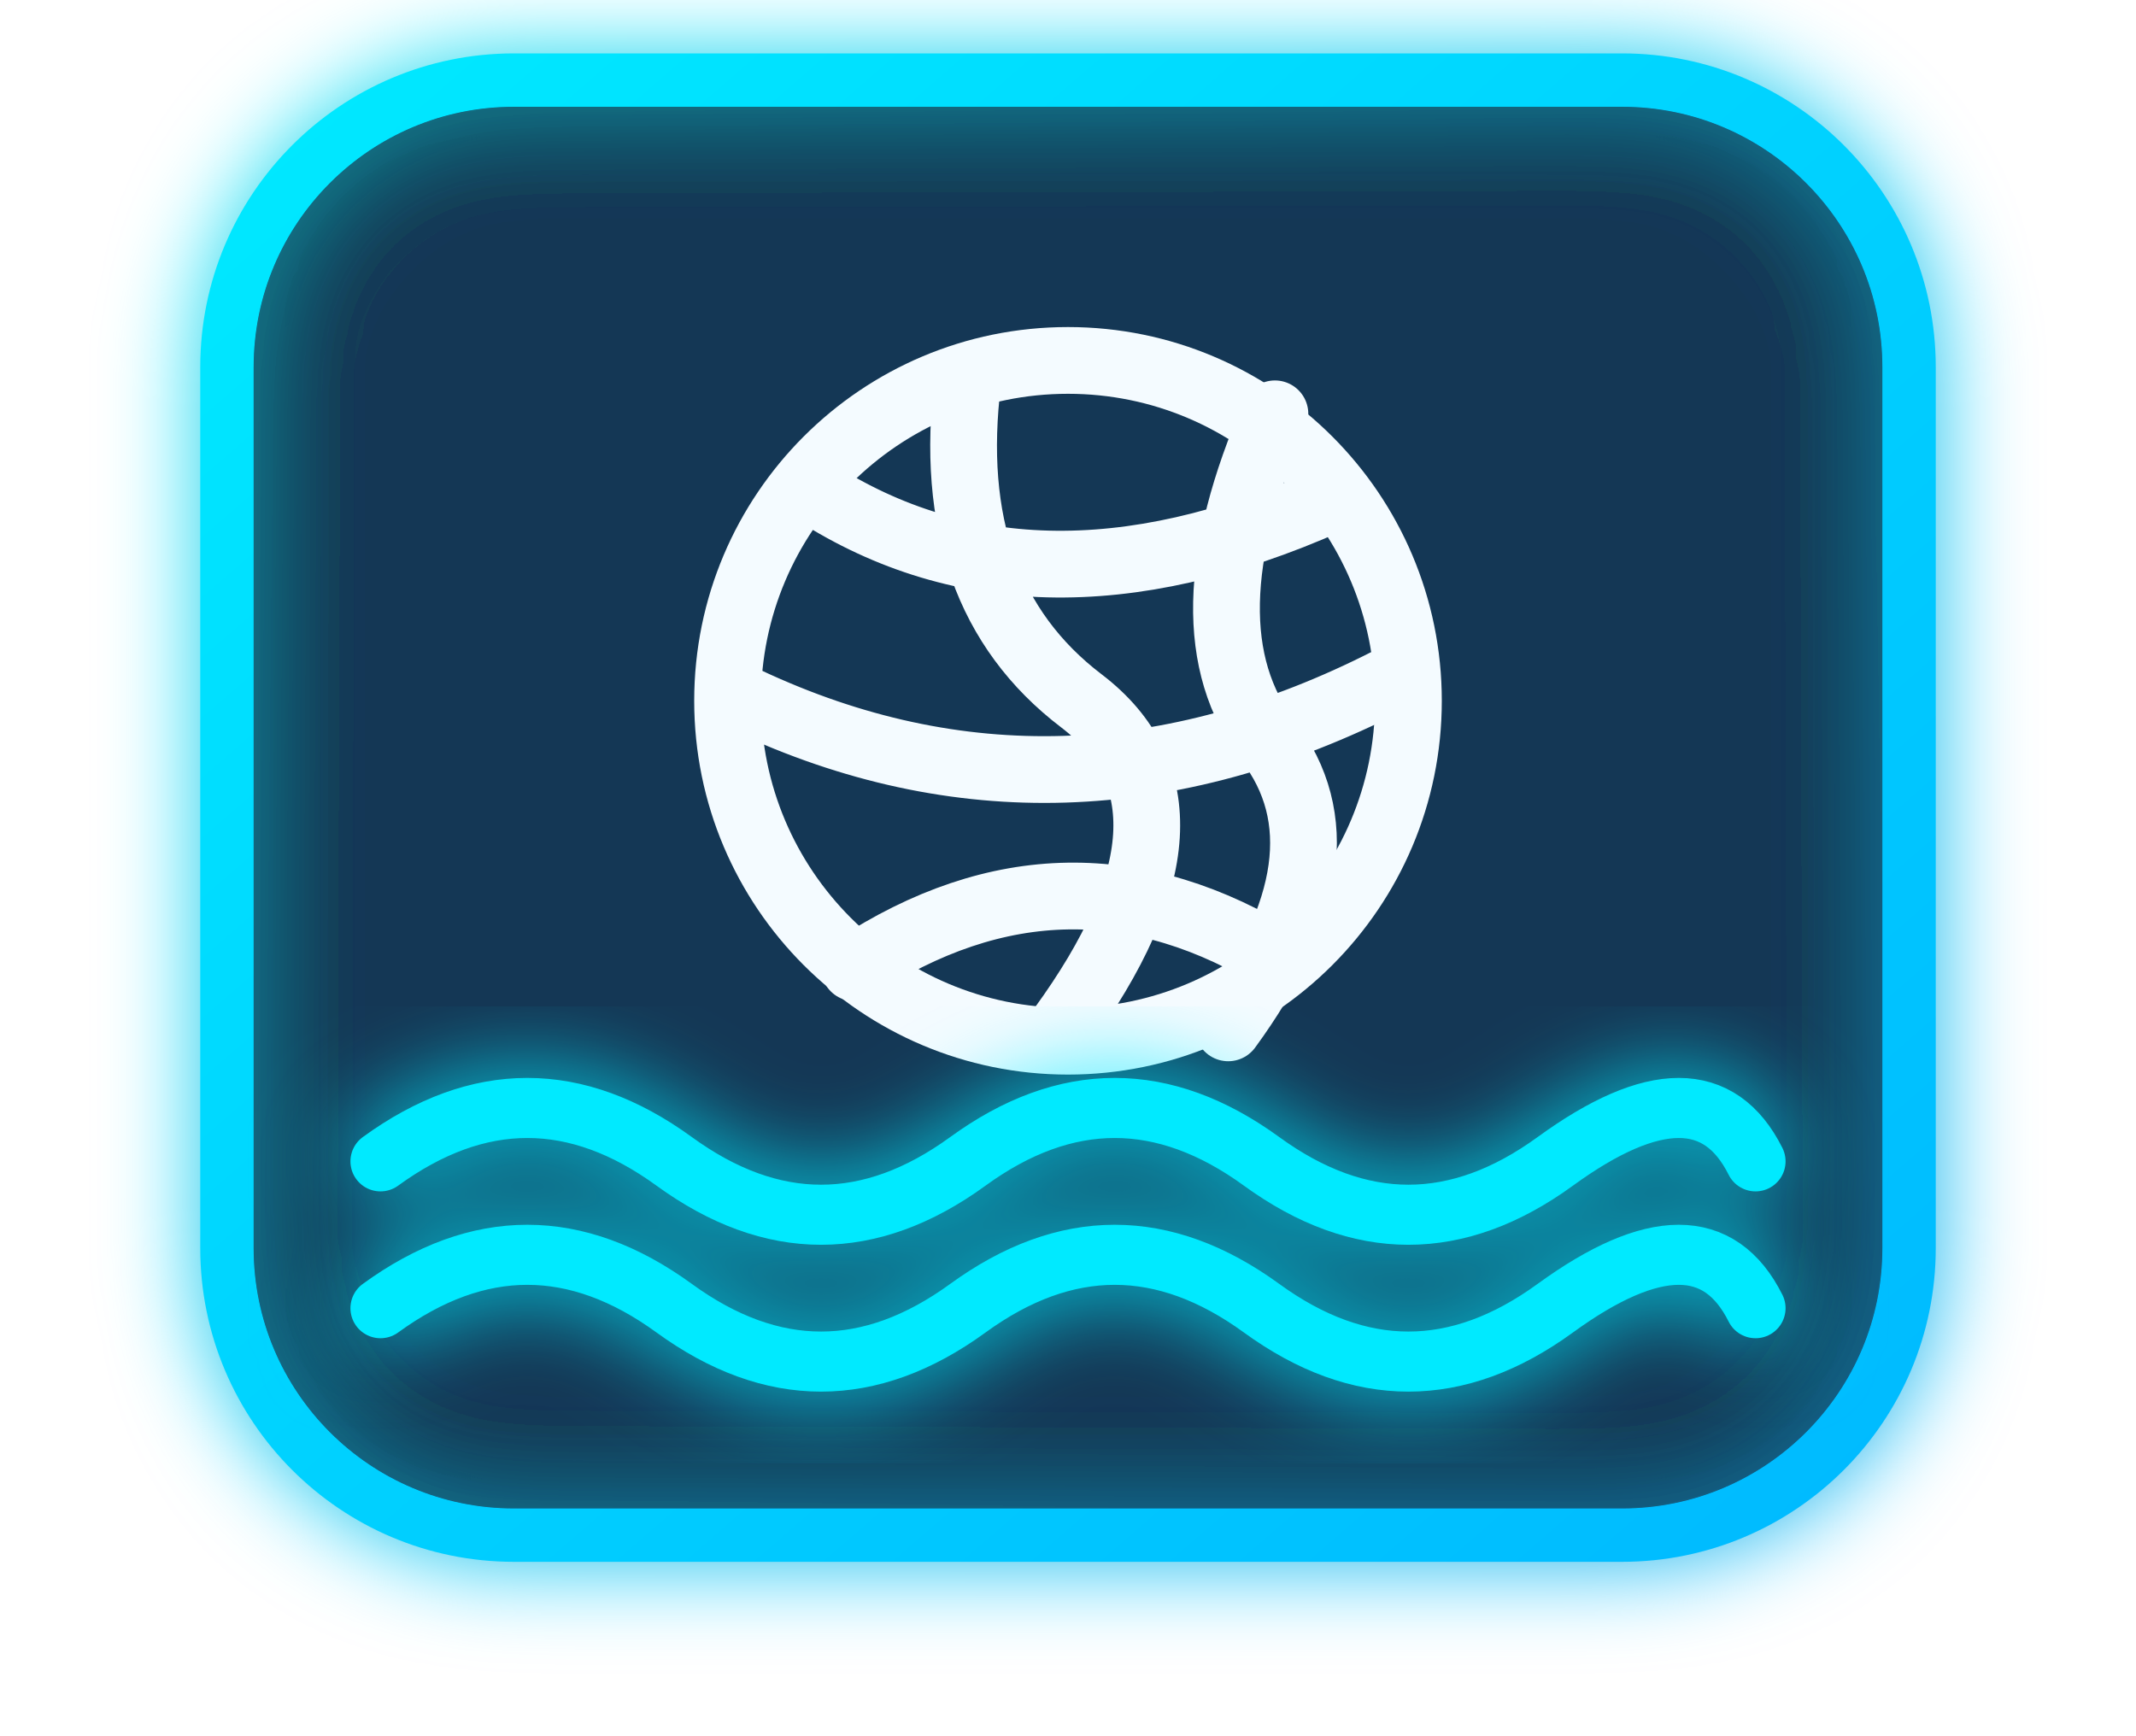
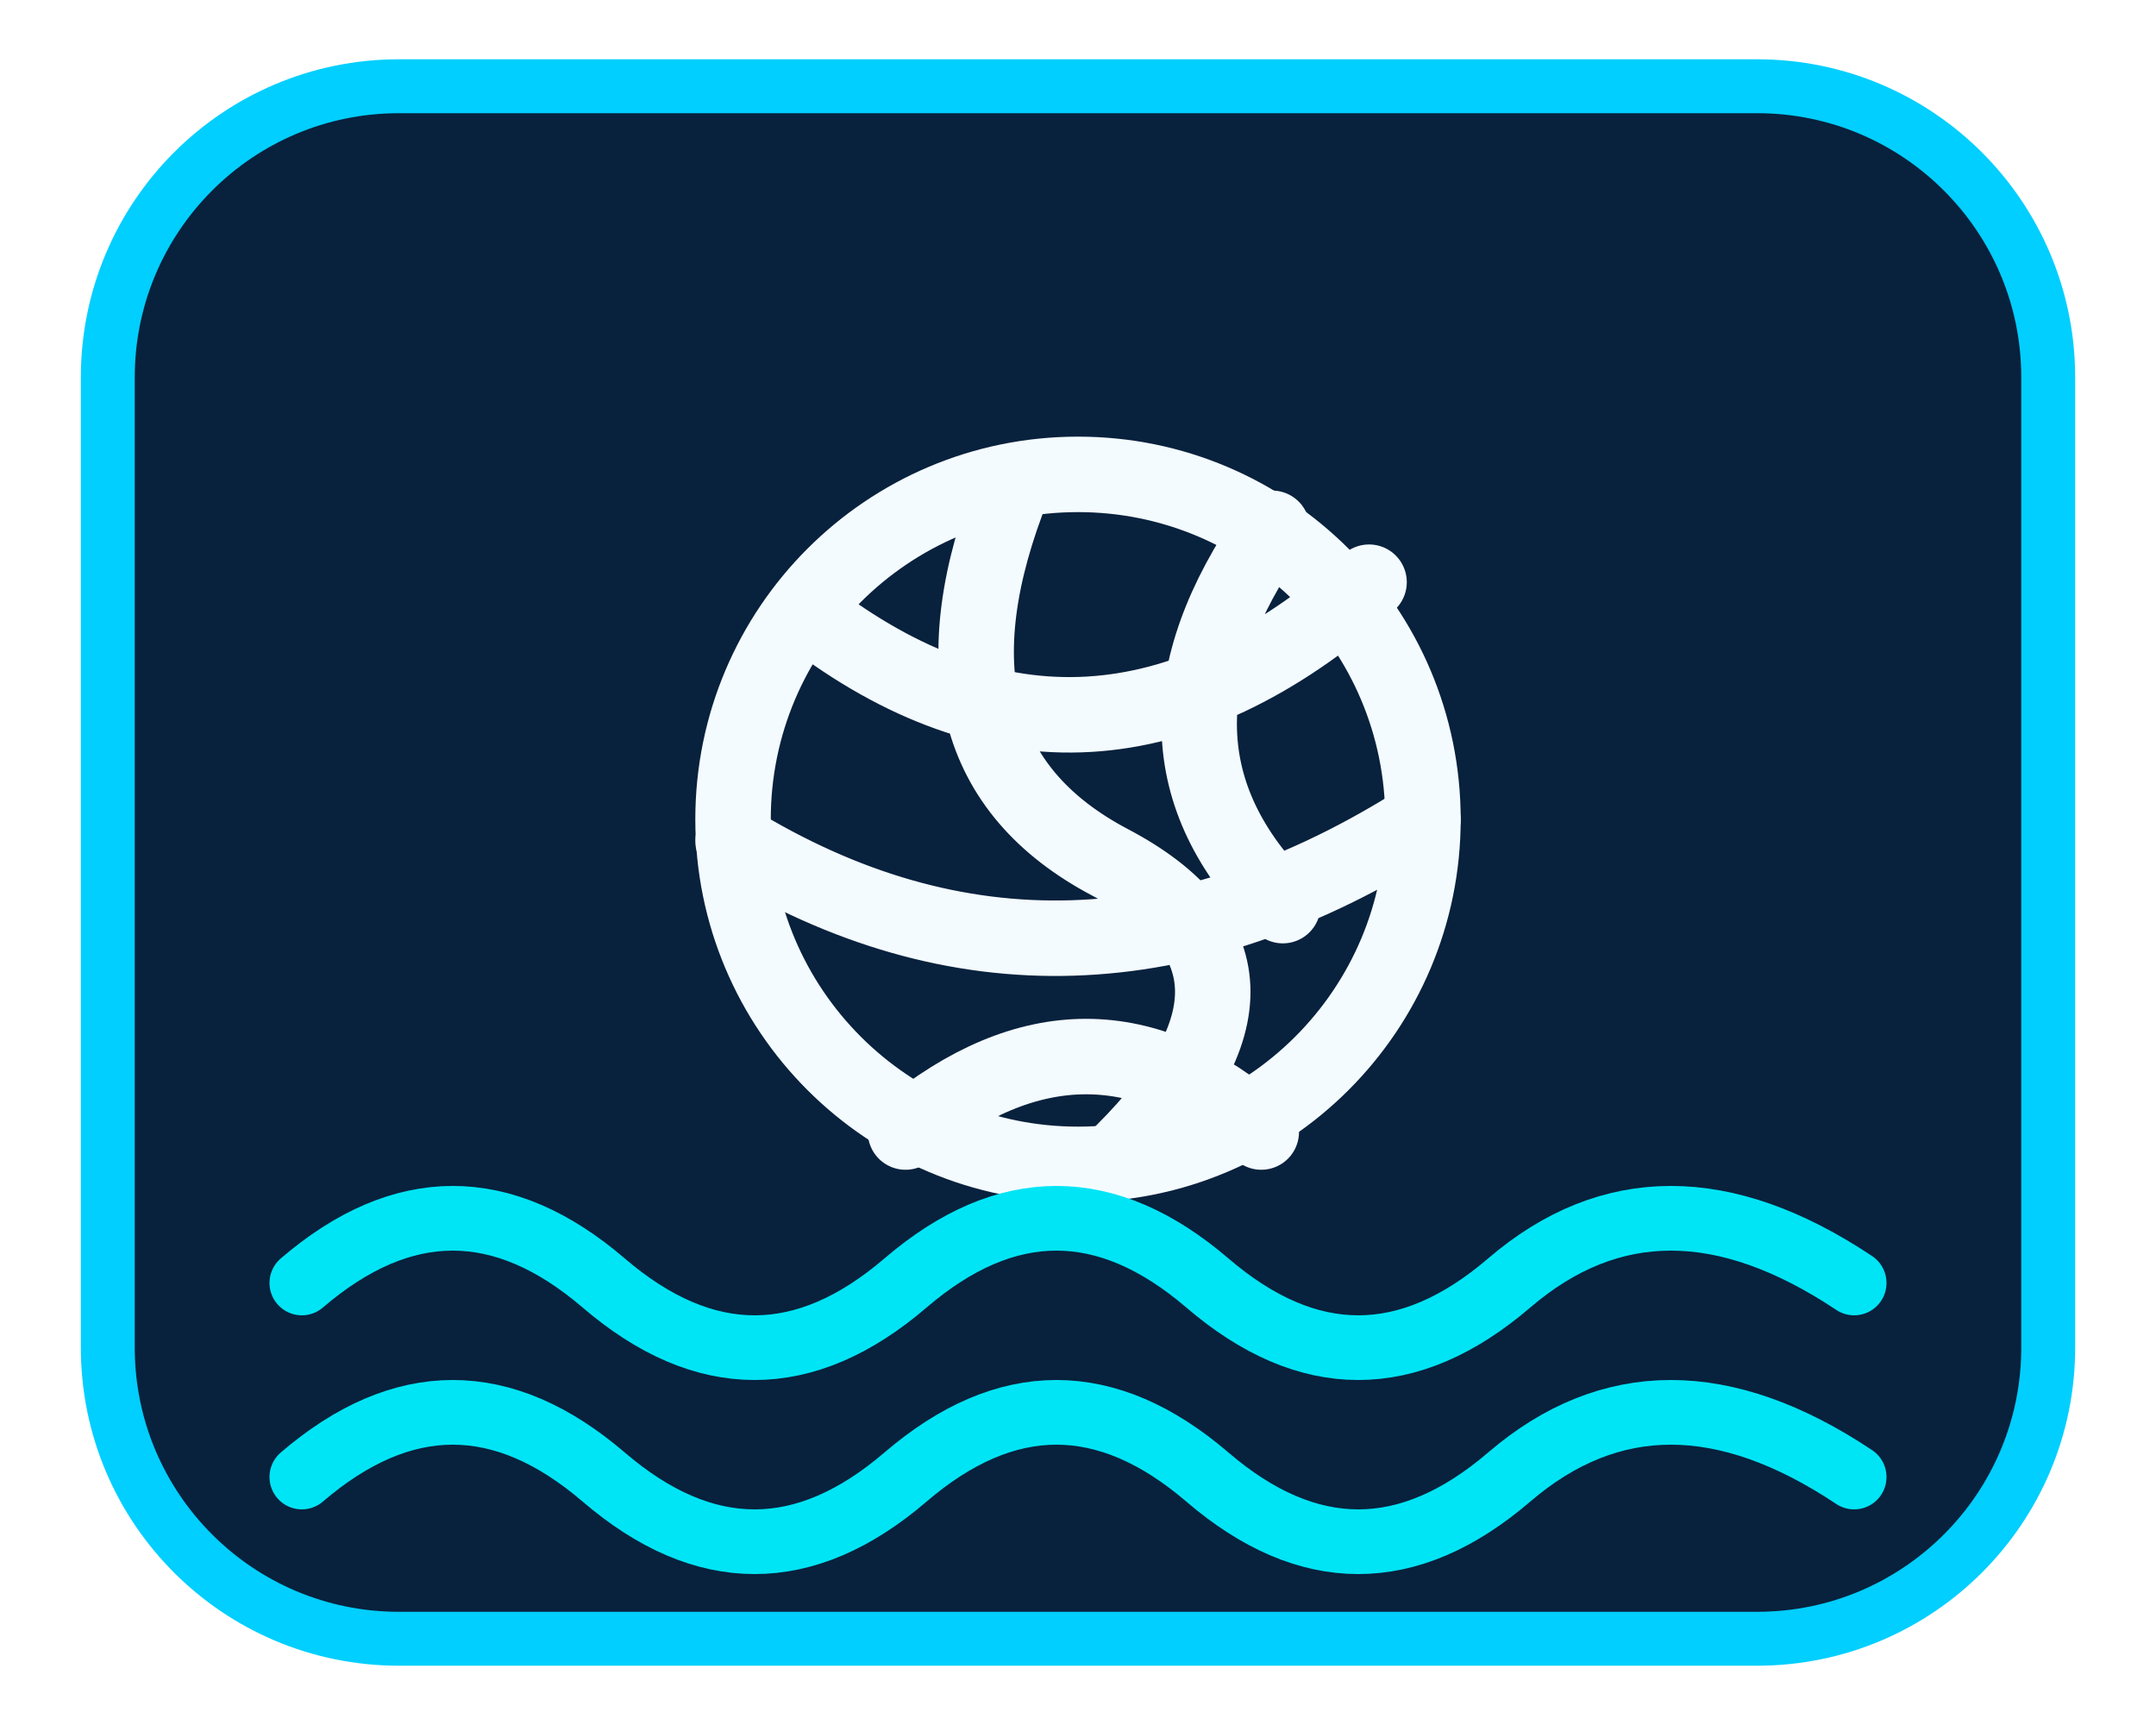
- <svg xmlns="http://www.w3.org/2000/svg" viewBox="0 0 320 260">
-   <defs>
-     <filter id="g" x="-40%" y="-40%" width="180%" height="180%">
-       <feGaussianBlur stdDeviation="7" result="b" />
-       <feMerge>
-         <feMergeNode in="b" />
-         <feMergeNode in="SourceGraphic" />
-       </feMerge>
-     </filter>
-     <linearGradient id="c" x1="0" y1="0" x2="1" y2="1">
-       <stop stop-color="#00eaff" />
-       <stop offset="1" stop-color="#00b9ff" />
-     </linearGradient>
-   </defs>
-   <rect x="34" y="12" width="252" height="218" rx="43" fill="#06264a" fill-opacity=".72" stroke="url(#c)" stroke-width="8" filter="url(#g)" />
-   <g fill="none" stroke="#f4fbff" stroke-width="10" stroke-linecap="round" stroke-linejoin="round">
-     <circle cx="160" cy="105" r="51" />
-     <path d="M121 73q33 22 78 2M112 105q47 22 96-3M128 145q32-21 64-1M145 57q-4 32 17 48t-3 49M191 62q-14 32-1 49t-6 43" />
+ <svg xmlns="http://www.w3.org/2000/svg" viewBox="0 0 200 160" role="img">
+   <rect x="10" y="8" width="180" height="144" rx="27" fill="#08213d" stroke="#00cfff" stroke-width="5" />
+   <g fill="none" stroke="#f4fbff" stroke-width="7" stroke-linecap="round" stroke-linejoin="round">
+     <circle cx="100" cy="76" r="32" />
+     <path d="M75 57 Q101 77 127 54 M68 78 Q99 97 132 76 M84 105 Q101 91 117 105 M94 45 Q84 70 103 80 T103 108 M118 49 Q104 69 119 84" />
  </g>
-   <g fill="none" stroke="#00eaff" stroke-width="9" stroke-linecap="round" filter="url(#g)">
-     <path d="M57 174q22-16 44 0t44 0 44 0 44 0 30 0" />
-     <path d="M57 196q22-16 44 0t44 0 44 0 44 0 30 0" />
+   <g fill="none" stroke="#00e5f5" stroke-width="6" stroke-linecap="round">
+     <path d="M28 119 Q42 107 56 119 T84 119 T112 119 T140 119 T172 119" />
+     <path d="M28 137 Q42 125 56 137 T84 137 T112 137 T140 137 T172 137" />
  </g>
</svg>
